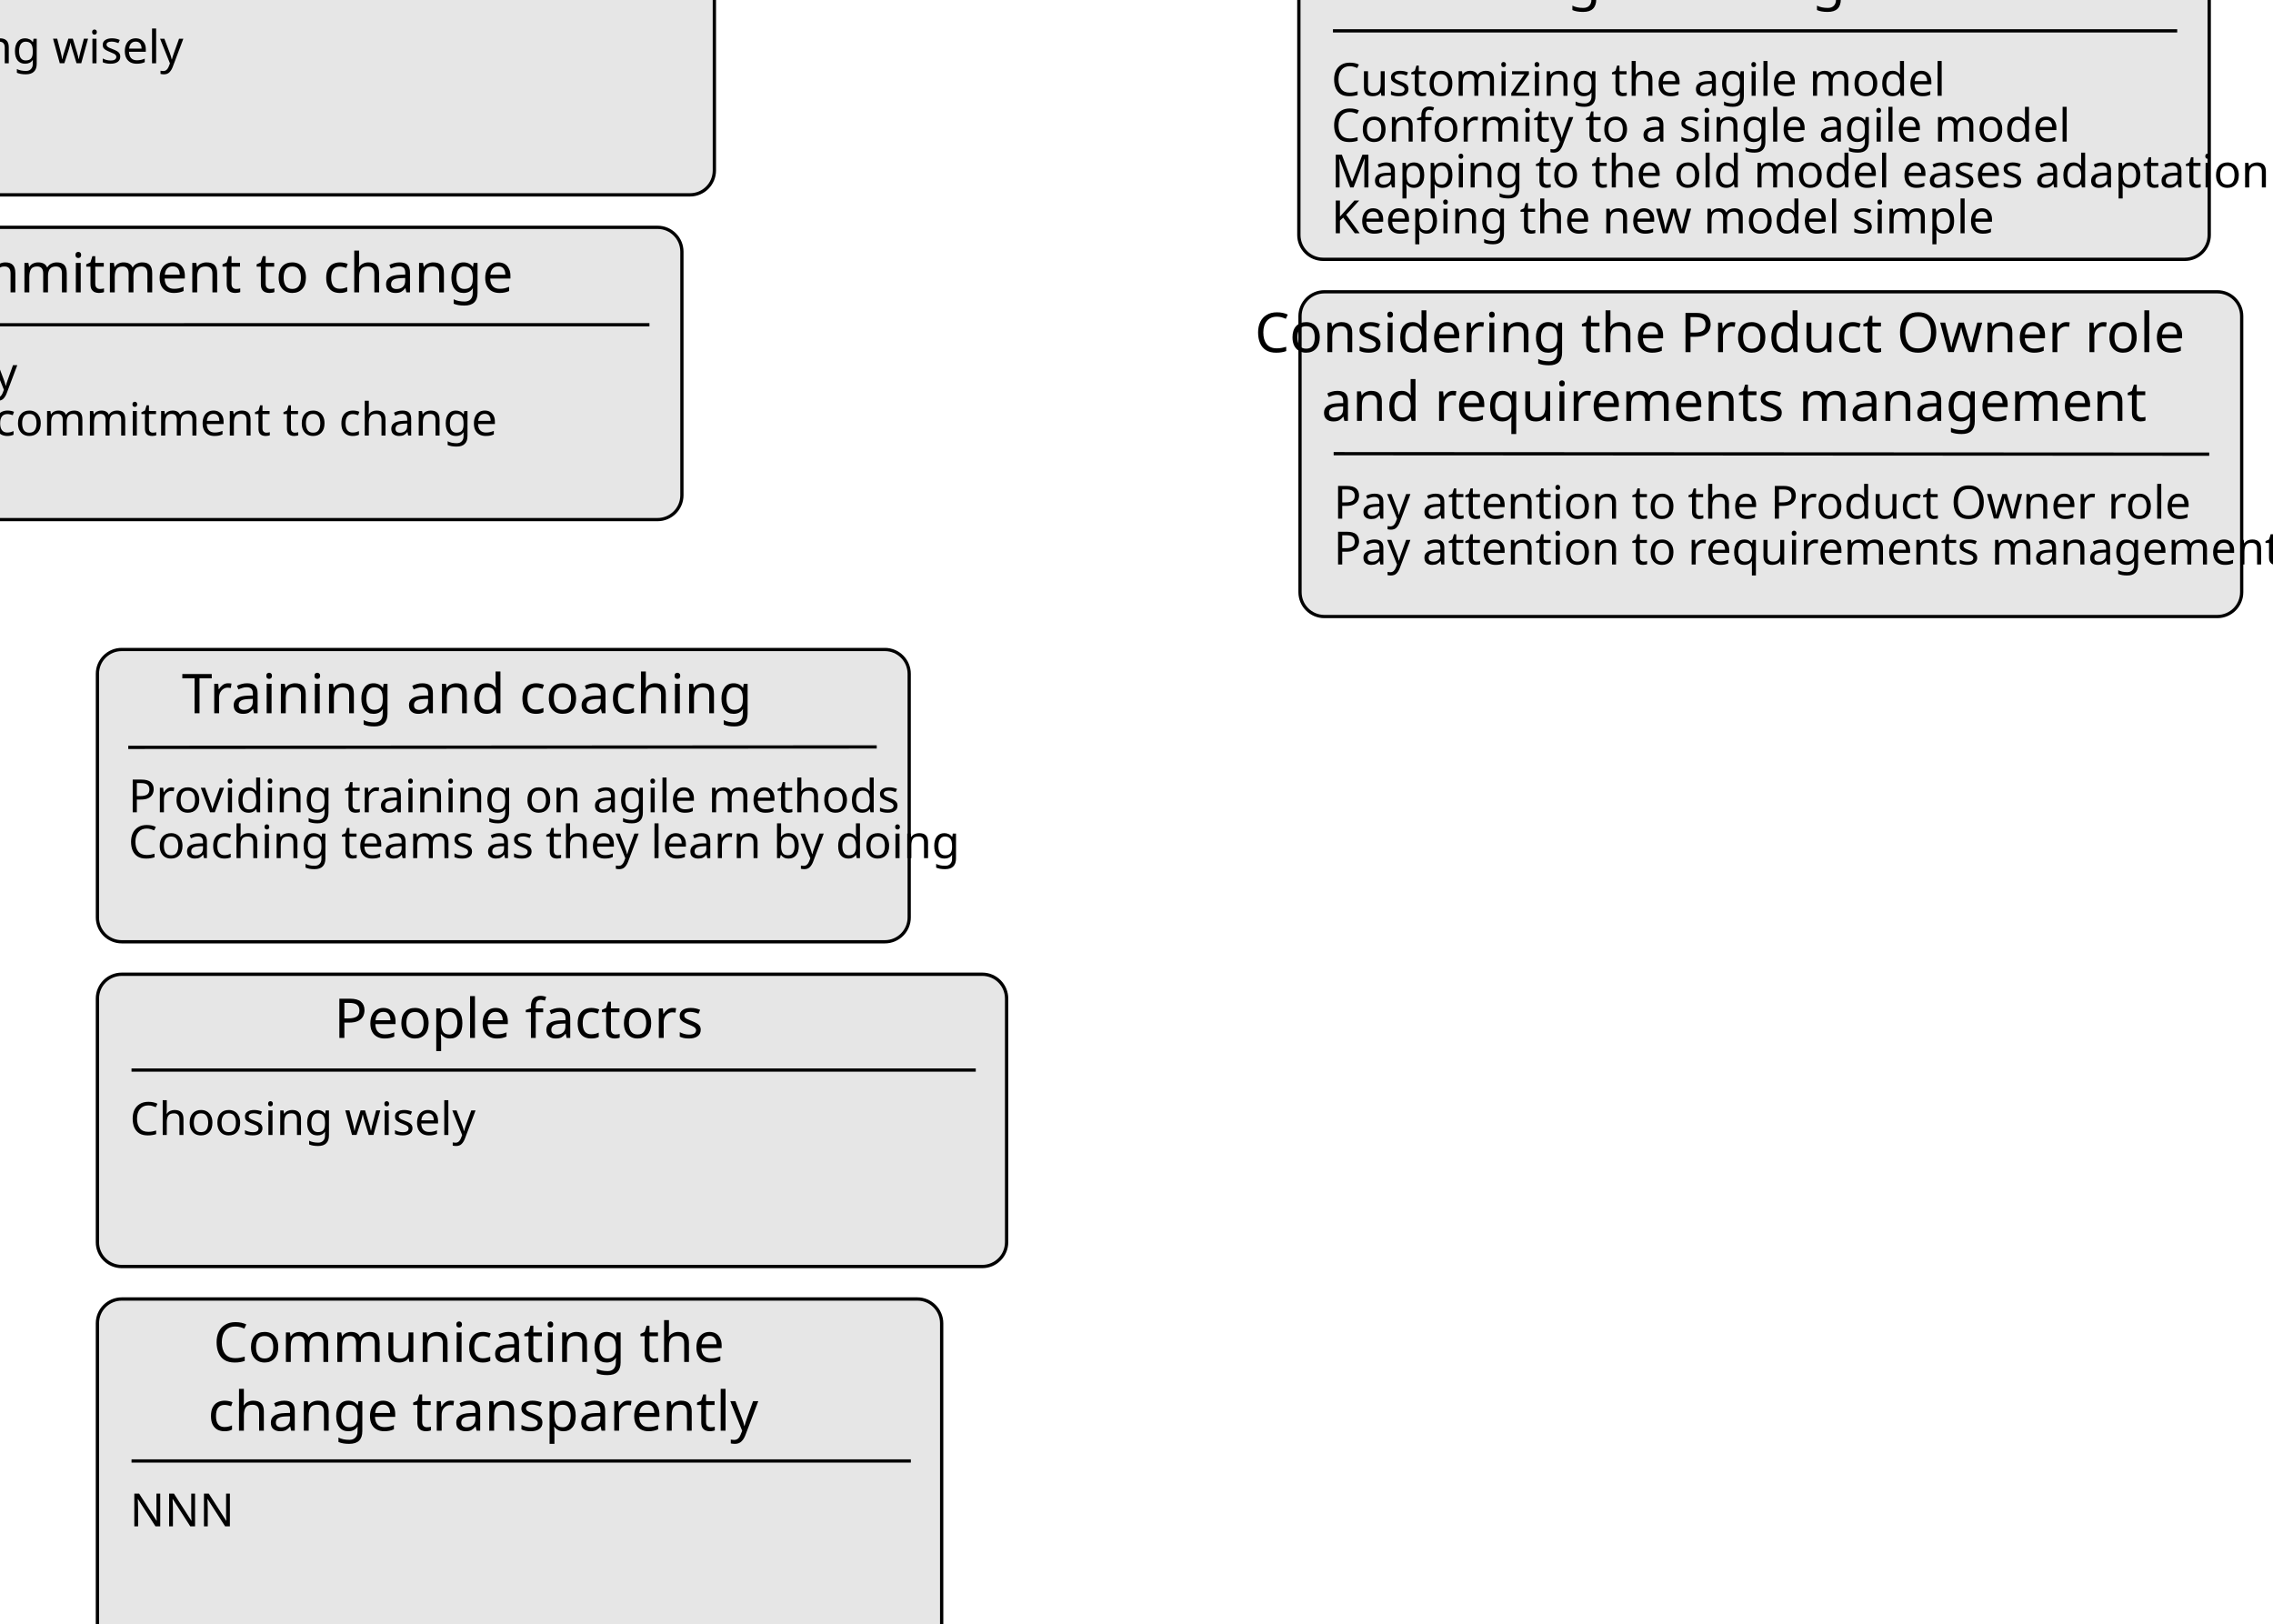
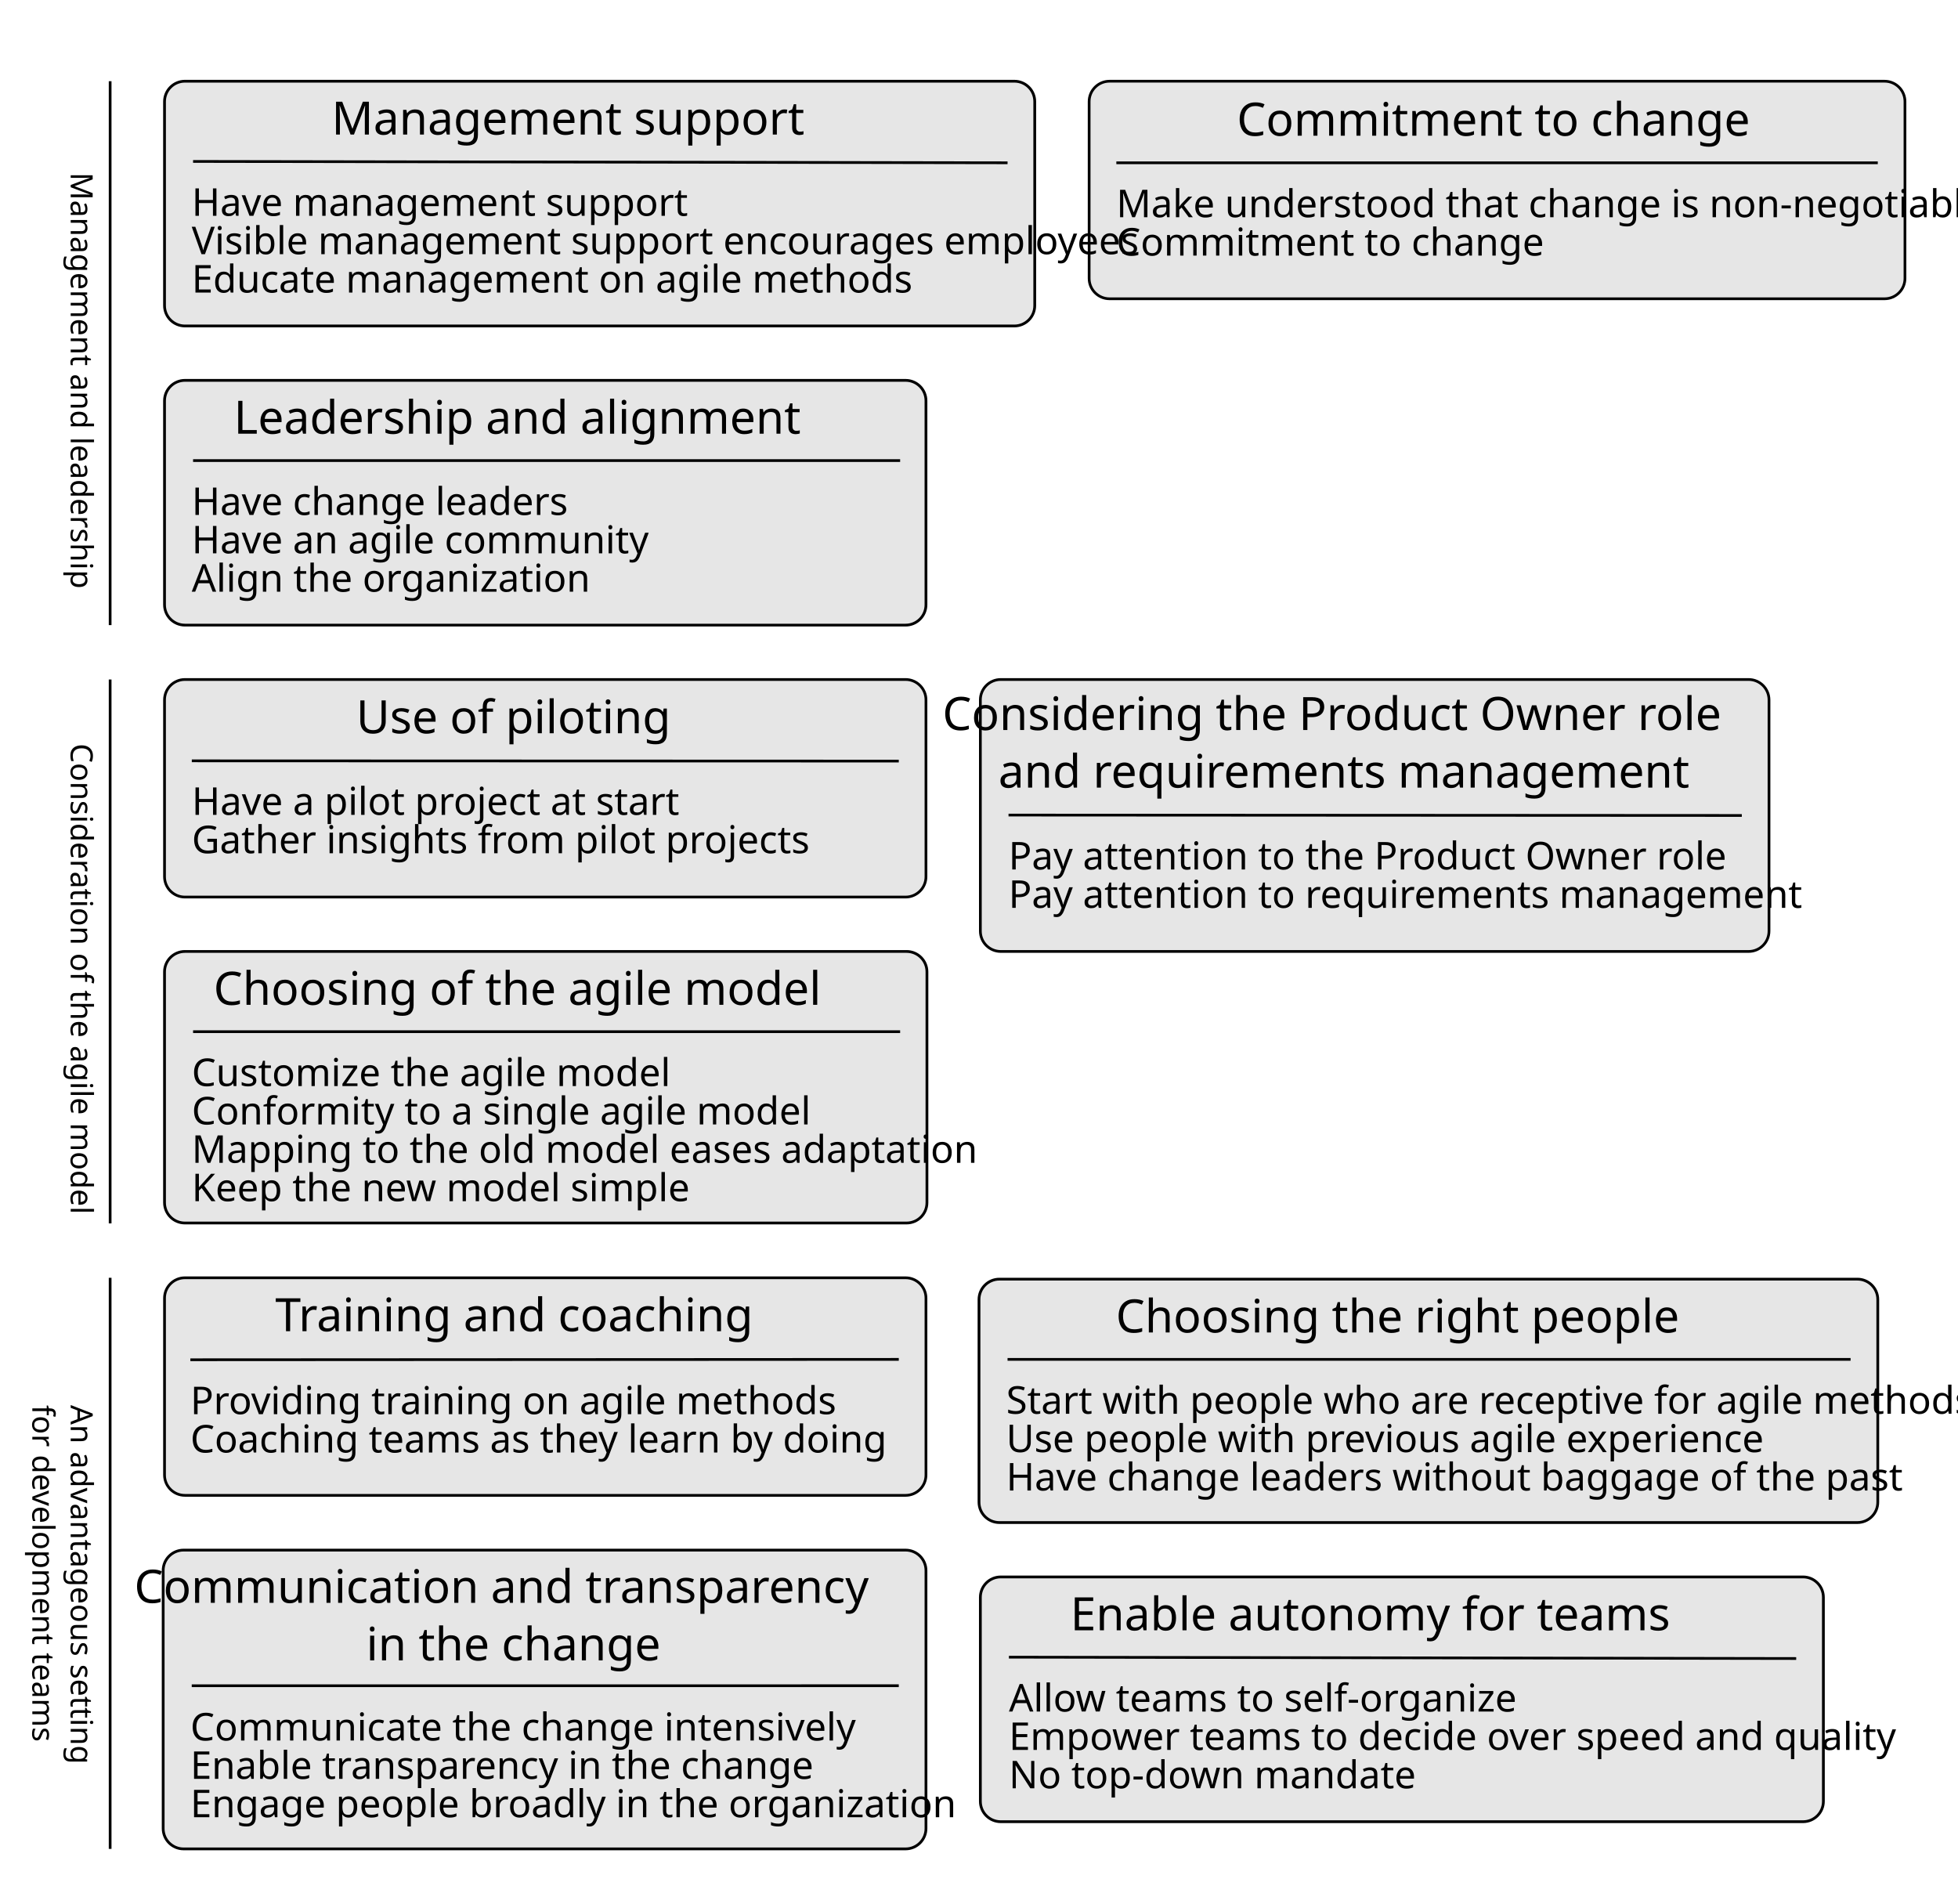
- <svg xmlns="http://www.w3.org/2000/svg" width="496.063" height="354.331" id="svg2" version="1.1">
+ <svg xmlns="http://www.w3.org/2000/svg" width="510.236" height="496.063" id="svg2" version="1.1">
  <defs id="defs4" />
-   <g id="layer1" transform="translate(23.57553,116.9304)">
-     <rect style="fill:#e6e6e6;fill-opacity:1;stroke:#000000;stroke-width:0.709;stroke-miterlimit:4;stroke-opacity:1;stroke-dasharray:none" id="rect3015" width="177.165" height="63.78" x="-2.316" y="24.802" ry="5.309" />
-     <text xml:space="preserve" style="font-size:12px;font-style:normal;font-variant:normal;font-weight:500;font-stretch:normal;text-align:center;line-height:125%;letter-spacing:0px;word-spacing:0px;writing-mode:lr-tb;text-anchor:middle;fill:#000000;fill-opacity:1;stroke:none;font-family:CMU Sans Serif;-inkscape-font-specification:CMU Sans Serif" x="86.147" y="38.719" id="text2985">
-       <tspan id="tspan2987" x="86.147" y="38.719">Training and coaching</tspan>
+   <g id="layer1" transform="translate(23.57553,258.6627)">
+     <rect style="fill:#e6e6e6;fill-opacity:1;stroke:#000000;stroke-width:0.709;stroke-miterlimit:4;stroke-opacity:1;stroke-dasharray:none" id="rect3015" width="198.425" height="56.693" x="19.298" y="74.31" ry="5.309" />
+     <text xml:space="preserve" style="font-size:12px;font-style:normal;font-variant:normal;font-weight:500;font-stretch:normal;text-align:center;line-height:125%;letter-spacing:0px;word-spacing:0px;writing-mode:lr-tb;text-anchor:middle;fill:#000000;fill-opacity:1;stroke:none;font-family:CMU Sans Serif;-inkscape-font-specification:CMU Sans Serif" x="118.214" y="88.227" id="text2985">
+       <tspan id="tspan2987" x="118.214" y="88.227">Training and coaching</tspan>
    </text>
-     <rect style="fill:#e6e6e6;fill-opacity:1;stroke:#000000;stroke-width:0.721;stroke-miterlimit:4;stroke-opacity:1;stroke-dasharray:none" id="rect3015-7" width="198.679" height="70.762" x="259.889" y="-131.104" ry="5.312" />
-     <text xml:space="preserve" style="font-size:12px;font-style:normal;font-variant:normal;font-weight:normal;font-stretch:normal;text-align:center;line-height:125%;letter-spacing:0px;word-spacing:0px;writing-mode:lr-tb;text-anchor:middle;fill:#000000;fill-opacity:1;stroke:none;font-family:CMU Sans Serif;-inkscape-font-specification:CMU Sans Serif" x="359.621" y="-117.204" id="text2993">
-       <tspan id="tspan2995" x="359.621" y="-117.204">Choosing of the agile model</tspan>
+     <rect style="fill:#e6e6e6;fill-opacity:1;stroke:#000000;stroke-width:0.721;stroke-miterlimit:4;stroke-opacity:1;stroke-dasharray:none" id="rect3015-7" width="198.679" height="70.762" x="19.298" y="-10.729" ry="5.312" />
+     <text xml:space="preserve" style="font-size:12px;font-style:normal;font-variant:normal;font-weight:normal;font-stretch:normal;text-align:center;line-height:125%;letter-spacing:0px;word-spacing:0px;writing-mode:lr-tb;text-anchor:middle;fill:#000000;fill-opacity:1;stroke:none;font-family:CMU Sans Serif;-inkscape-font-specification:CMU Sans Serif" x="119.031" y="3.171" id="text2993">
+       <tspan id="tspan2995" x="119.031" y="3.171">Choosing of the agile model</tspan>
    </text>
-     <rect style="fill:#e6e6e6;fill-opacity:1;stroke:#000000;stroke-width:0.709;stroke-miterlimit:4;stroke-opacity:1;stroke-dasharray:none" id="rect3015-4" width="177.165" height="56.693" x="259.889" y="-194.883" ry="5.315" />
-     <text xml:space="preserve" style="font-size:12px;font-style:normal;font-variant:normal;font-weight:500;font-stretch:normal;text-align:center;line-height:125%;letter-spacing:0px;word-spacing:0px;writing-mode:lr-tb;text-anchor:middle;fill:#000000;fill-opacity:1;stroke:none;font-family:CMU Sans Serif;-inkscape-font-specification:CMU Sans Serif" x="348.286" y="-180.875" id="text2997">
-       <tspan id="tspan2999" x="348.286" y="-180.875">Use of piloting</tspan>
+     <rect style="fill:#e6e6e6;fill-opacity:1;stroke:#000000;stroke-width:0.709;stroke-miterlimit:4;stroke-opacity:1;stroke-dasharray:none" id="rect3015-4" width="198.425" height="56.693" x="19.298" y="-81.595" ry="5.315" />
+     <text xml:space="preserve" style="font-size:12px;font-style:normal;font-variant:normal;font-weight:500;font-stretch:normal;text-align:center;line-height:125%;letter-spacing:0px;word-spacing:0px;writing-mode:lr-tb;text-anchor:middle;fill:#000000;fill-opacity:1;stroke:none;font-family:CMU Sans Serif;-inkscape-font-specification:CMU Sans Serif" x="118.037" y="-67.587" id="text2997">
+       <tspan id="tspan2999" x="118.037" y="-67.587">Use of piloting</tspan>
    </text>
-     <rect style="fill:#e6e6e6;fill-opacity:1;stroke:#000000;stroke-width:0.708;stroke-miterlimit:4;stroke-opacity:1;stroke-dasharray:none" id="rect3015-0" width="191.339" height="63.78" x="-66.095" y="-67.324" ry="5.315" />
-     <text xml:space="preserve" style="font-size:12px;font-style:normal;font-variant:normal;font-weight:500;font-stretch:normal;text-align:center;line-height:125%;letter-spacing:0px;word-spacing:0px;writing-mode:lr-tb;text-anchor:middle;fill:#000000;fill-opacity:1;stroke:none;font-family:CMU Sans Serif;-inkscape-font-specification:CMU Sans Serif" x="29.356" y="-53.125" id="text3001">
-       <tspan id="tspan3003" x="29.356" y="-53.125">Commitment to change</tspan>
+     <rect style="fill:#e6e6e6;fill-opacity:1;stroke:#000000;stroke-width:0.708;stroke-miterlimit:4;stroke-opacity:1;stroke-dasharray:none" id="rect3015-0" width="212.598" height="56.693" x="260.243" y="-237.501" ry="5.315" />
+     <text xml:space="preserve" style="font-size:12px;font-style:normal;font-variant:normal;font-weight:500;font-stretch:normal;text-align:center;line-height:125%;letter-spacing:0px;word-spacing:0px;writing-mode:lr-tb;text-anchor:middle;fill:#000000;fill-opacity:1;stroke:none;font-family:CMU Sans Serif;-inkscape-font-specification:CMU Sans Serif" x="373.409" y="-223.302" id="text3001">
+       <tspan id="tspan3003" x="373.409" y="-223.302">Commitment to change</tspan>
    </text>
-     <rect style="fill:#e6e6e6;fill-opacity:1;stroke:#000000;stroke-width:0.719;stroke-miterlimit:4;stroke-opacity:1;stroke-dasharray:none" id="rect3015-9" width="184.252" height="77.953" x="-2.316" y="166.534" ry="5.313" />
-     <text xml:space="preserve" style="font-size:12px;font-style:normal;font-variant:normal;font-weight:500;font-stretch:normal;text-align:center;line-height:125%;letter-spacing:0px;word-spacing:0px;writing-mode:lr-tb;text-anchor:middle;fill:#000000;fill-opacity:1;stroke:none;font-family:CMU Sans Serif;-inkscape-font-specification:CMU Sans Serif" x="89.661" y="180.268" id="text3005">
-       <tspan x="89.661" y="180.268" id="tspan3840">Communicating the</tspan>
-       <tspan x="89.661" y="195.268" id="tspan3137">change transparently</tspan>
+     <rect style="fill:#e6e6e6;fill-opacity:1;stroke:#000000;stroke-width:0.719;stroke-miterlimit:4;stroke-opacity:1;stroke-dasharray:none" id="rect3015-9" width="198.78" height="77.855" x="18.944" y="145.274" ry="5.313" />
+     <text xml:space="preserve" style="font-size:12px;font-style:normal;font-variant:normal;font-weight:500;font-stretch:normal;text-align:center;line-height:125%;letter-spacing:0px;word-spacing:0px;writing-mode:lr-tb;text-anchor:middle;fill:#000000;fill-opacity:1;stroke:none;font-family:CMU Sans Serif;-inkscape-font-specification:CMU Sans Serif" x="118.028" y="159.008" id="text3005">
+       <tspan x="118.028" y="159.008" id="tspan3267">Communication and transparency</tspan>
+       <tspan x="118.028" y="174.008" id="tspan3275">in the change</tspan>
    </text>
-     <rect style="fill:#e6e6e6;fill-opacity:1;stroke:#000000;stroke-width:0.709;stroke-miterlimit:4;stroke-opacity:1;stroke-dasharray:none" id="rect3015-48" width="205.512" height="70.866" x="260.142" y="-53.256" ry="5.315" />
-     <text xml:space="preserve" style="font-size:12px;font-style:normal;font-variant:normal;font-weight:500;font-stretch:normal;text-align:center;line-height:125%;letter-spacing:0px;word-spacing:0px;writing-mode:lr-tb;text-anchor:middle;fill:#000000;fill-opacity:1;stroke:none;font-family:CMU Sans Serif;-inkscape-font-specification:CMU Sans Serif" x="362.678" y="-40.089" id="text3009">
-       <tspan x="362.678" y="-40.089" id="tspan3114">Considering the Product Owner role</tspan>
-       <tspan x="362.678" y="-25.089" id="tspan3247">and requirements management</tspan>
+     <rect style="fill:#e6e6e6;fill-opacity:1;stroke:#000000;stroke-width:0.709;stroke-miterlimit:4;stroke-opacity:1;stroke-dasharray:none" id="rect3015-48" width="205.512" height="70.866" x="231.897" y="-81.595" ry="5.315" />
+     <text xml:space="preserve" style="font-size:12px;font-style:normal;font-variant:normal;font-weight:500;font-stretch:normal;text-align:center;line-height:125%;letter-spacing:0px;word-spacing:0px;writing-mode:lr-tb;text-anchor:middle;fill:#000000;fill-opacity:1;stroke:none;font-family:CMU Sans Serif;-inkscape-font-specification:CMU Sans Serif" x="334.433" y="-68.429" id="text3009">
+       <tspan x="334.433" y="-68.429" id="tspan3114">Considering the Product Owner role</tspan>
+       <tspan x="334.433" y="-53.429" id="tspan3247">and requirements management</tspan>
    </text>
-     <path style="fill:none;stroke:#000000;stroke-width:0.709;stroke-linecap:butt;stroke-linejoin:miter;stroke-miterlimit:4;stroke-opacity:1;stroke-dasharray:none" d="m 266.998,-173.688 162.992,0" id="path3924" />
-     <text xml:space="preserve" style="font-size:10px;font-style:normal;font-variant:normal;font-weight:500;font-stretch:normal;text-align:start;line-height:100%;letter-spacing:0px;word-spacing:0px;writing-mode:lr-tb;text-anchor:start;fill:#000000;fill-opacity:1;stroke:none;font-family:CMU Sans Serif;-inkscape-font-specification:CMU Sans Serif" x="266.998" y="-159.615" id="text3926">
-       <tspan x="266.998" y="-159.615" id="tspan3946">Have a pilot project at start</tspan>
-       <tspan x="266.998" y="-149.615" id="tspan3133">Gather insights from pilot projects</tspan>
-       <tspan x="266.998" y="-139.615" id="tspan3944" />
+     <path style="fill:none;stroke:#000000;stroke-width:0.709;stroke-linecap:butt;stroke-linejoin:miter;stroke-miterlimit:4;stroke-opacity:1;stroke-dasharray:none" d="m 26.407,-60.4 184.23,0.064" id="path3924" />
+     <text xml:space="preserve" style="font-size:10px;font-style:normal;font-variant:normal;font-weight:500;font-stretch:normal;text-align:start;line-height:100%;letter-spacing:0px;word-spacing:0px;writing-mode:lr-tb;text-anchor:start;fill:#000000;fill-opacity:1;stroke:none;font-family:CMU Sans Serif;-inkscape-font-specification:CMU Sans Serif" x="26.407" y="-46.328" id="text3926">
+       <tspan x="26.407" y="-46.328" id="tspan3946">Have a pilot project at start</tspan>
+       <tspan x="26.407" y="-36.328" id="tspan3133">Gather insights from pilot projects</tspan>
+       <tspan x="26.407" y="-26.328" id="tspan3944" />
    </text>
-     <path style="fill:none;stroke:#000000;stroke-width:0.709;stroke-linecap:butt;stroke-linejoin:miter;stroke-miterlimit:4;stroke-opacity:1;stroke-dasharray:none" d="m 5.129,201.881 170.079,0" id="path3924-1" />
-     <text xml:space="preserve" style="font-size:10px;font-style:normal;font-variant:normal;font-weight:500;font-stretch:normal;text-align:start;line-height:100%;letter-spacing:0px;word-spacing:0px;writing-mode:lr-tb;text-anchor:start;fill:#000000;fill-opacity:1;stroke:none;font-family:CMU Sans Serif;-inkscape-font-specification:CMU Sans Serif" x="4.769" y="216.14" id="text3926-8">
-       <tspan x="4.769" y="216.14" id="tspan4796">NNN</tspan>
-       <tspan x="4.769" y="226.14" id="tspan4792" />
-       <tspan x="4.769" y="236.14" id="tspan3944-9" />
+     <path style="fill:none;stroke:#000000;stroke-width:0.709;stroke-linecap:butt;stroke-linejoin:miter;stroke-miterlimit:4;stroke-opacity:1;stroke-dasharray:none" d="M 26.389,180.621 210.637,180.609" id="path3924-1" />
+     <text xml:space="preserve" style="font-size:10px;font-style:normal;font-variant:normal;font-weight:500;font-stretch:normal;text-align:start;line-height:100%;letter-spacing:0px;word-spacing:0px;writing-mode:lr-tb;text-anchor:start;fill:#000000;fill-opacity:1;stroke:none;font-family:CMU Sans Serif;-inkscape-font-specification:CMU Sans Serif" x="26.029" y="194.881" id="text3926-8">
+       <tspan x="26.029" y="194.881" id="tspan4796">Communicate the change intensively</tspan>
+       <tspan x="26.029" y="204.881" id="tspan3269">Enable transparency in the change</tspan>
+       <tspan x="26.029" y="214.881" id="tspan3271">Engage people broadly in the organization</tspan>
+       <tspan x="26.029" y="224.881" id="tspan4792" />
+       <tspan x="26.029" y="234.881" id="tspan3944-9" />
    </text>
-     <path style="fill:none;stroke:#000000;stroke-width:0.709;stroke-linecap:butt;stroke-linejoin:miter;stroke-miterlimit:4;stroke-opacity:1;stroke-dasharray:none" d="M 4.417,46.16 167.763,46.062" id="path3924-5" />
-     <text xml:space="preserve" style="font-size:10px;font-style:normal;font-variant:normal;font-weight:500;font-stretch:normal;text-align:start;line-height:100%;letter-spacing:0px;word-spacing:0px;writing-mode:lr-tb;text-anchor:start;fill:#000000;fill-opacity:1;stroke:none;font-family:CMU Sans Serif;-inkscape-font-specification:CMU Sans Serif" x="4.417" y="60.333" id="text3926-4">
-       <tspan x="4.417" y="60.333" id="tspan4851">Providing training on agile methods</tspan>
-       <tspan x="4.417" y="70.333" id="tspan3105">Coaching teams as they learn by doing</tspan>
-       <tspan x="4.417" y="80.333" id="tspan3944-3" />
+     <path style="fill:none;stroke:#000000;stroke-width:0.709;stroke-linecap:butt;stroke-linejoin:miter;stroke-miterlimit:4;stroke-opacity:1;stroke-dasharray:none" d="m 26.031,95.668 184.606,-0.098" id="path3924-5" />
+     <text xml:space="preserve" style="font-size:10px;font-style:normal;font-variant:normal;font-weight:500;font-stretch:normal;text-align:start;line-height:100%;letter-spacing:0px;word-spacing:0px;writing-mode:lr-tb;text-anchor:start;fill:#000000;fill-opacity:1;stroke:none;font-family:CMU Sans Serif;-inkscape-font-specification:CMU Sans Serif" x="26.031" y="109.841" id="text3926-4">
+       <tspan x="26.031" y="109.841" id="tspan4851">Providing training on agile methods</tspan>
+       <tspan x="26.031" y="119.841" id="tspan3105">Coaching teams as they learn by doing</tspan>
+       <tspan x="26.031" y="129.841" id="tspan3944-3" />
    </text>
-     <flowRoot xml:space="preserve" id="flowRoot4903" style="font-size:10px;font-style:normal;font-weight:normal;line-height:125%;letter-spacing:0px;word-spacing:0px;fill:#000000;fill-opacity:1;stroke:none;font-family:CMU Sans Serif;-inkscape-font-specification:CMU Sans Serif" transform="translate(11.50322,-110.2034)">
+     <flowRoot xml:space="preserve" id="flowRoot4903" style="font-size:10px;font-style:normal;font-weight:normal;line-height:125%;letter-spacing:0px;word-spacing:0px;fill:#000000;fill-opacity:1;stroke:none;font-family:CMU Sans Serif;-inkscape-font-specification:CMU Sans Serif" transform="translate(18.94414,-237.8605)">
      <flowRegion id="flowRegion4905">
        <rect id="rect4907" width="522.249" height="218.193" x="-39.901" y="124.56" style="font-family:CMU Sans Serif;-inkscape-font-specification:CMU Sans Serif" />
      </flowRegion>
      <flowPara id="flowPara4909" />
    </flowRoot>
-     <path style="fill:none;stroke:#000000;stroke-width:0.709;stroke-linecap:butt;stroke-linejoin:miter;stroke-miterlimit:4;stroke-opacity:1;stroke-dasharray:none" d="m -59.005,-46.061 177.162,-0.004" id="path3924-1-7" />
-     <path style="fill:none;stroke:#000000;stroke-width:0.709;stroke-linecap:butt;stroke-linejoin:miter;stroke-miterlimit:4;stroke-opacity:1;stroke-dasharray:none" d="m 267.33,-110.198 184.252,0" id="path3924-1-4" />
-     <path style="fill:none;stroke:#000000;stroke-width:0.709;stroke-linecap:butt;stroke-linejoin:miter;stroke-miterlimit:4;stroke-opacity:1;stroke-dasharray:none" d="m 267.482,-17.927 191.085,0.105" id="path3924-1-2" />
-     <text xml:space="preserve" style="font-size:10px;font-style:normal;font-variant:normal;font-weight:500;font-stretch:normal;text-align:start;line-height:100%;letter-spacing:0px;word-spacing:0px;writing-mode:lr-tb;text-anchor:start;fill:#000000;fill-opacity:1;stroke:none;font-family:CMU Sans Serif;-inkscape-font-specification:CMU Sans Serif" x="266.976" y="-96.03" id="text3926-4-4-7">
-       <tspan x="266.976" y="-96.03" id="tspan3841">Customizing the agile model</tspan>
-       <tspan x="266.976" y="-86.03" id="tspan3238">Conformity to a single agile model</tspan>
-       <tspan x="266.976" y="-76.03" id="tspan3234">Mapping to the old model eases adaptation</tspan>
-       <tspan x="266.976" y="-66.03" id="tspan3236">Keeping the new model simple</tspan>
-       <tspan x="266.976" y="-56.03" id="tspan3232" />
-       <tspan x="266.976" y="-46.03" id="tspan3944-3-8-1" />
+     <path style="fill:none;stroke:#000000;stroke-width:0.709;stroke-linecap:butt;stroke-linejoin:miter;stroke-miterlimit:4;stroke-opacity:1;stroke-dasharray:none" d="m 267.334,-216.238 198.422,-0.004" id="path3924-1-7" />
+     <path style="fill:none;stroke:#000000;stroke-width:0.709;stroke-linecap:butt;stroke-linejoin:miter;stroke-miterlimit:4;stroke-opacity:1;stroke-dasharray:none" d="m 26.739,10.176 184.252,0" id="path3924-1-4" />
+     <path style="fill:none;stroke:#000000;stroke-width:0.709;stroke-linecap:butt;stroke-linejoin:miter;stroke-miterlimit:4;stroke-opacity:1;stroke-dasharray:none" d="m 239.237,-46.267 191.085,0.105" id="path3924-1-2" />
+     <text xml:space="preserve" style="font-size:10px;font-style:normal;font-variant:normal;font-weight:500;font-stretch:normal;text-align:start;line-height:100%;letter-spacing:0px;word-spacing:0px;writing-mode:lr-tb;text-anchor:start;fill:#000000;fill-opacity:1;stroke:none;font-family:CMU Sans Serif;-inkscape-font-specification:CMU Sans Serif" x="26.385" y="24.344" id="text3926-4-4-7">
+       <tspan x="26.385" y="24.344" id="tspan3841">Customize the agile model</tspan>
+       <tspan x="26.385" y="34.344" id="tspan3238">Conformity to a single agile model</tspan>
+       <tspan x="26.385" y="44.344" id="tspan3234">Mapping to the old model eases adaptation</tspan>
+       <tspan x="26.385" y="54.344" id="tspan3236">Keep the new model simple</tspan>
+       <tspan x="26.385" y="64.344" id="tspan3232" />
+       <tspan x="26.385" y="74.344" id="tspan3944-3-8-1" />
    </text>
-     <text xml:space="preserve" style="font-size:10px;font-style:normal;font-variant:normal;font-weight:500;font-stretch:normal;text-align:start;line-height:100%;letter-spacing:0px;word-spacing:0px;writing-mode:lr-tb;text-anchor:start;fill:#000000;fill-opacity:1;stroke:none;font-family:CMU Sans Serif;-inkscape-font-specification:CMU Sans Serif" x="-59.005" y="-31.887" id="text3926-4-4-9">
-       <tspan x="-59.005" y="-31.887" id="tspan6125">Urgency</tspan>
-       <tspan x="-59.005" y="-21.887" id="tspan3126">Strong commitment to change</tspan>
-       <tspan x="-59.005" y="-11.887" id="tspan3944-3-8-0" />
+     <text xml:space="preserve" style="font-size:10px;font-style:normal;font-variant:normal;font-weight:500;font-stretch:normal;text-align:start;line-height:100%;letter-spacing:0px;word-spacing:0px;writing-mode:lr-tb;text-anchor:start;fill:#000000;fill-opacity:1;stroke:none;font-family:CMU Sans Serif;-inkscape-font-specification:CMU Sans Serif" x="267.334" y="-202.064" id="text3926-4-4-9">
+       <tspan x="267.334" y="-202.064" id="tspan3255">Make understood that change is non-negotiable</tspan>
+       <tspan x="267.334" y="-192.064" id="tspan3126">Commitment to change</tspan>
+       <tspan x="267.334" y="-182.064" id="tspan3944-3-8-0" />
    </text>
-     <text xml:space="preserve" style="font-size:10px;font-style:normal;font-variant:normal;font-weight:500;font-stretch:normal;text-align:start;line-height:100%;letter-spacing:0px;word-spacing:0px;writing-mode:lr-tb;text-anchor:start;fill:#000000;fill-opacity:1;stroke:none;font-family:CMU Sans Serif;-inkscape-font-specification:CMU Sans Serif" x="267.482" y="-3.754" id="text3926-4-4-2">
-       <tspan x="267.482" y="-3.754" id="tspan5015">Pay attention to the Product Owner role</tspan>
-       <tspan x="267.482" y="6.246" id="tspan3249">Pay attention to requirements management</tspan>
-       <tspan x="267.482" y="16.246" id="tspan3944-3-8-4" />
+     <text xml:space="preserve" style="font-size:10px;font-style:normal;font-variant:normal;font-weight:500;font-stretch:normal;text-align:start;line-height:100%;letter-spacing:0px;word-spacing:0px;writing-mode:lr-tb;text-anchor:start;fill:#000000;fill-opacity:1;stroke:none;font-family:CMU Sans Serif;-inkscape-font-specification:CMU Sans Serif" x="239.237" y="-32.094" id="text3926-4-4-2">
+       <tspan x="239.237" y="-32.094" id="tspan5015">Pay attention to the Product Owner role</tspan>
+       <tspan x="239.237" y="-22.094" id="tspan3249">Pay attention to requirements management</tspan>
+       <tspan x="239.237" y="-12.094" id="tspan3944-3-8-4" />
    </text>
-     <text xml:space="preserve" style="font-size:10px;font-style:normal;font-weight:normal;line-height:125%;letter-spacing:0px;word-spacing:0px;fill:#000000;fill-opacity:1;stroke:none;font-family:CMU Sans Serif;-inkscape-font-specification:CMU Sans Serif" x="452.435" y="200.225" id="text5024">
-       <tspan id="tspan5026" x="452.435" y="200.225" />
+     <text xml:space="preserve" style="font-size:10px;font-style:normal;font-weight:normal;line-height:125%;letter-spacing:0px;word-spacing:0px;fill:#000000;fill-opacity:1;stroke:none;font-family:CMU Sans Serif;-inkscape-font-specification:CMU Sans Serif" x="459.876" y="72.568" id="text5024">
+       <tspan id="tspan5026" x="459.876" y="72.568" />
    </text>
-     <text xml:space="preserve" style="font-size:8px;font-style:normal;font-variant:normal;font-weight:normal;font-stretch:normal;line-height:125%;letter-spacing:0px;word-spacing:0px;writing-mode:lr-tb;fill:#000000;fill-opacity:1;stroke:none;font-family:CMU Sans Serif;-inkscape-font-specification:CMU Sans Serif" x="-74.251" y="203.93" id="text3054" transform="matrix(0,1,-1,0,0,0)">
-       <tspan x="-74.251" y="203.93" id="tspan3058">Generic transformation challenges</tspan>
+     <text xml:space="preserve" style="font-size:8px;font-style:normal;font-variant:normal;font-weight:normal;font-stretch:normal;line-height:125%;letter-spacing:0px;word-spacing:0px;writing-mode:lr-tb;fill:#000000;fill-opacity:1;stroke:none;font-family:CMU Sans Serif;-inkscape-font-specification:CMU Sans Serif" x="-213.76" y="5.15" id="text3054" transform="matrix(0,1,-1,0,0,0)">
+       <tspan x="-213.76" y="5.15" id="tspan3058">Management and leadership</tspan>
    </text>
-     <path style="fill:none;stroke:#000000;stroke-width:0.709;stroke-linecap:butt;stroke-linejoin:miter;stroke-miterlimit:4;stroke-opacity:1;stroke-dasharray:none" d="m -193.654,-88.584 0,141.732" id="path3924-5-1" />
-     <path style="fill:none;stroke:#000000;stroke-width:0.709;stroke-linecap:butt;stroke-linejoin:miter;stroke-miterlimit:4;stroke-opacity:1;stroke-dasharray:none" d="m -193.654,67.322 0,63.78" id="path3924-5-1-7" />
-     <path style="fill:none;stroke:#000000;stroke-width:0.709;stroke-linecap:butt;stroke-linejoin:miter;stroke-miterlimit:4;stroke-opacity:1;stroke-dasharray:none" d="m -193.654,145.274 0,77.953" id="path3924-5-1-4" />
-     <text xml:space="preserve" style="font-size:8px;font-style:normal;font-variant:normal;font-weight:normal;font-stretch:normal;line-height:125%;letter-spacing:0px;word-spacing:0px;writing-mode:lr-tb;fill:#000000;fill-opacity:1;stroke:none;font-family:CMU Sans Serif;-inkscape-font-specification:CMU Sans Serif" x="67.785" y="203.93" id="text3054-0" transform="matrix(0,1,-1,0,0,0)">
-       <tspan x="67.785" y="203.93" id="tspan3058-4">Challenges relating</tspan>
-       <tspan x="67.785" y="213.93" id="tspan3129">to large scale</tspan>
+     <path style="fill:none;stroke:#000000;stroke-width:0.709;stroke-linecap:butt;stroke-linejoin:miter;stroke-miterlimit:4;stroke-opacity:1;stroke-dasharray:none" d="m 5.125,-237.501 0,141.732" id="path3924-5-1" />
+     <path style="fill:none;stroke:#000000;stroke-width:0.709;stroke-linecap:butt;stroke-linejoin:miter;stroke-miterlimit:4;stroke-opacity:1;stroke-dasharray:none" d="m 5.125,-81.595 0,141.732" id="path3924-5-1-7" />
+     <path style="fill:none;stroke:#000000;stroke-width:0.709;stroke-linecap:butt;stroke-linejoin:miter;stroke-miterlimit:4;stroke-opacity:1;stroke-dasharray:none" d="m 5.125,74.31 0,148.819" id="path3924-5-1-4" />
+     <text xml:space="preserve" style="font-size:8px;font-style:normal;font-variant:normal;font-weight:normal;font-stretch:normal;line-height:125%;letter-spacing:0px;word-spacing:0px;writing-mode:lr-tb;fill:#000000;fill-opacity:1;stroke:none;font-family:CMU Sans Serif;-inkscape-font-specification:CMU Sans Serif" x="-64.917" y="5.15" id="text3054-0" transform="matrix(0,1,-1,0,0,0)">
+       <tspan x="-64.917" y="5.15" id="tspan3377">Consideration of the agile model</tspan>
    </text>
-     <text xml:space="preserve" style="font-size:8px;font-style:normal;font-variant:normal;font-weight:normal;font-stretch:normal;line-height:125%;letter-spacing:0px;word-spacing:0px;writing-mode:lr-tb;fill:#000000;fill-opacity:1;stroke:none;font-family:CMU Sans Serif;-inkscape-font-specification:CMU Sans Serif" x="151.751" y="203.93" id="text3054-8" transform="matrix(0,1,-1,0,0,0)">
-       <tspan x="151.751" y="203.93" id="tspan3058-2">Interfacing between</tspan>
-       <tspan x="151.751" y="213.93" id="tspan3146">different functions</tspan>
+     <text xml:space="preserve" style="font-size:8px;font-style:normal;font-variant:normal;font-weight:normal;font-stretch:normal;line-height:125%;letter-spacing:0px;word-spacing:0px;writing-mode:lr-tb;fill:#000000;fill-opacity:1;stroke:none;font-family:CMU Sans Serif;-inkscape-font-specification:CMU Sans Serif" x="107.468" y="5.15" id="text3054-8" transform="matrix(0,1,-1,0,0,0)">
+       <tspan x="107.468" y="5.15" id="tspan3146">An advantageous setting</tspan>
+       <tspan x="107.468" y="15.15" id="tspan3381">for development teams</tspan>
    </text>
-     <flowRoot xml:space="preserve" id="flowRoot3092" style="fill:black;stroke:none;stroke-opacity:1;stroke-width:1px;stroke-linejoin:miter;stroke-linecap:butt;fill-opacity:1;font-family:CMU Sans Serif;font-style:normal;font-weight:500;font-size:12px;line-height:125%;letter-spacing:0px;word-spacing:0px;-inkscape-font-specification:CMU Sans Serif Medium;font-stretch:normal;font-variant:normal">
+     <flowRoot xml:space="preserve" id="flowRoot3092" style="font-size:12px;font-style:normal;font-variant:normal;font-weight:500;font-stretch:normal;line-height:125%;letter-spacing:0px;word-spacing:0px;fill:#000000;fill-opacity:1;stroke:none;font-family:CMU Sans Serif;-inkscape-font-specification:CMU Sans Serif Medium" transform="translate(-16.13461,-244.5876)">
      <flowRegion id="flowRegion3094">
        <rect id="rect3096" width="83.296" height="390.449" x="-31.236" y="0.324" />
      </flowRegion>
      <flowPara id="flowPara3098" />
    </flowRoot>
-     <rect style="fill:#e6e6e6;fill-opacity:1;stroke:#000000;stroke-width:0.721;stroke-miterlimit:4;stroke-opacity:1;stroke-dasharray:none" id="rect3015-7-7" width="198.425" height="63.78" x="-66.095" y="-138.19" ry="5.312" />
-     <text xml:space="preserve" style="font-size:12px;font-style:normal;font-variant:normal;font-weight:normal;font-stretch:normal;text-align:center;line-height:125%;letter-spacing:0px;word-spacing:0px;writing-mode:lr-tb;text-anchor:middle;fill:#000000;fill-opacity:1;stroke:none;font-family:CMU Sans Serif;-inkscape-font-specification:CMU Sans Serif" x="33.637" y="-124.29" id="text2993-9">
-       <tspan id="tspan2995-1" x="33.637" y="-124.29">A change leading coalition</tspan>
+     <rect style="fill:#e6e6e6;fill-opacity:1;stroke:#000000;stroke-width:0.721;stroke-miterlimit:4;stroke-opacity:1;stroke-dasharray:none" id="rect3015-7-7" width="198.425" height="63.78" x="19.298" y="-159.548" ry="5.312" />
+     <text xml:space="preserve" style="font-size:12px;font-style:normal;font-variant:normal;font-weight:normal;font-stretch:normal;text-align:center;line-height:125%;letter-spacing:0px;word-spacing:0px;writing-mode:lr-tb;text-anchor:middle;fill:#000000;fill-opacity:1;stroke:none;font-family:CMU Sans Serif;-inkscape-font-specification:CMU Sans Serif" x="119.031" y="-145.648" id="text2993-9">
+       <tspan id="tspan2995-1" x="119.031" y="-145.648">Leadership and alignment</tspan>
    </text>
-     <path style="fill:none;stroke:#000000;stroke-width:0.709;stroke-linecap:butt;stroke-linejoin:miter;stroke-miterlimit:4;stroke-opacity:1;stroke-dasharray:none" d="m -58.654,-117.285 184.252,0" id="path3924-1-4-9" />
-     <text xml:space="preserve" style="font-size:10px;font-style:normal;font-variant:normal;font-weight:500;font-stretch:normal;text-align:start;line-height:100%;letter-spacing:0px;word-spacing:0px;writing-mode:lr-tb;text-anchor:start;fill:#000000;fill-opacity:1;stroke:none;font-family:CMU Sans Serif;-inkscape-font-specification:CMU Sans Serif" x="-59.009" y="-103.117" id="text3926-4-4-7-2">
-       <tspan x="-59.009" y="-103.117" id="tspan3841-3">Choosing wisely</tspan>
-       <tspan x="-59.009" y="-93.117" id="tspan3944-3-8-1-2" />
+     <path style="fill:none;stroke:#000000;stroke-width:0.709;stroke-linecap:butt;stroke-linejoin:miter;stroke-miterlimit:4;stroke-opacity:1;stroke-dasharray:none" d="m 26.739,-138.643 184.252,0" id="path3924-1-4-9" />
+     <text xml:space="preserve" style="font-size:10px;font-style:normal;font-variant:normal;font-weight:500;font-stretch:normal;text-align:start;line-height:100%;letter-spacing:0px;word-spacing:0px;writing-mode:lr-tb;text-anchor:start;fill:#000000;fill-opacity:1;stroke:none;font-family:CMU Sans Serif;-inkscape-font-specification:CMU Sans Serif" x="26.385" y="-124.475" id="text3926-4-4-7-2">
+       <tspan x="26.385" y="-124.475" id="tspan3944-3-8-1-2">Have change leaders</tspan>
+       <tspan x="26.385" y="-114.475" id="tspan3261">Have an agile community</tspan>
+       <tspan x="26.385" y="-104.475" id="tspan3263">Align the organization</tspan>
    </text>
-     <rect style="fill:#e6e6e6;fill-opacity:1;stroke:#000000;stroke-width:0.721;stroke-miterlimit:4;stroke-opacity:1;stroke-dasharray:none" id="rect3015-7-6" width="226.772" height="63.78" x="-66.095" y="-209.056" ry="5.312" />
-     <text xml:space="preserve" style="font-size:12px;font-style:normal;font-variant:normal;font-weight:normal;font-stretch:normal;text-align:center;line-height:125%;letter-spacing:0px;word-spacing:0px;writing-mode:lr-tb;text-anchor:middle;fill:#000000;fill-opacity:1;stroke:none;font-family:CMU Sans Serif;-inkscape-font-specification:CMU Sans Serif" x="46.867" y="-195.157" id="text2993-2">
-       <tspan id="tspan2995-4" x="46.867" y="-195.157">Management support</tspan>
+     <rect style="fill:#e6e6e6;fill-opacity:1;stroke:#000000;stroke-width:0.721;stroke-miterlimit:4;stroke-opacity:1;stroke-dasharray:none" id="rect3015-7-6" width="226.772" height="63.78" x="19.298" y="-237.501" ry="5.312" />
+     <text xml:space="preserve" style="font-size:12px;font-style:normal;font-variant:normal;font-weight:normal;font-stretch:normal;text-align:center;line-height:125%;letter-spacing:0px;word-spacing:0px;writing-mode:lr-tb;text-anchor:middle;fill:#000000;fill-opacity:1;stroke:none;font-family:CMU Sans Serif;-inkscape-font-specification:CMU Sans Serif" x="132.26" y="-223.601" id="text2993-2">
+       <tspan id="tspan2995-4" x="132.26" y="-223.601">Management support</tspan>
    </text>
-     <path style="fill:none;stroke:#000000;stroke-width:0.709;stroke-linecap:butt;stroke-linejoin:miter;stroke-miterlimit:4;stroke-opacity:1;stroke-dasharray:none" d="m -58.654,-188.151 212.244,0.354" id="path3924-1-4-8" />
-     <text xml:space="preserve" style="font-size:10px;font-style:normal;font-variant:normal;font-weight:500;font-stretch:normal;text-align:start;line-height:100%;letter-spacing:0px;word-spacing:0px;writing-mode:lr-tb;text-anchor:start;fill:#000000;fill-opacity:1;stroke:none;font-family:CMU Sans Serif;-inkscape-font-specification:CMU Sans Serif" x="-59.009" y="-173.983" id="text3926-4-4-7-7">
-       <tspan x="-59.009" y="-173.983" id="tspan3841-4">Have management support</tspan>
-       <tspan x="-59.009" y="-163.983" id="tspan3251">Visible management support encourages employees</tspan>
-       <tspan x="-59.009" y="-153.983" id="tspan3253">Educate management on agile methods</tspan>
-       <tspan x="-59.009" y="-143.983" id="tspan3944-3-8-1-3" />
+     <path style="fill:none;stroke:#000000;stroke-width:0.709;stroke-linecap:butt;stroke-linejoin:miter;stroke-miterlimit:4;stroke-opacity:1;stroke-dasharray:none" d="m 26.739,-216.595 212.244,0.354" id="path3924-1-4-8" />
+     <text xml:space="preserve" style="font-size:10px;font-style:normal;font-variant:normal;font-weight:500;font-stretch:normal;text-align:start;line-height:100%;letter-spacing:0px;word-spacing:0px;writing-mode:lr-tb;text-anchor:start;fill:#000000;fill-opacity:1;stroke:none;font-family:CMU Sans Serif;-inkscape-font-specification:CMU Sans Serif" x="26.385" y="-202.427" id="text3926-4-4-7-7">
+       <tspan x="26.385" y="-202.427" id="tspan3841-4">Have management support</tspan>
+       <tspan x="26.385" y="-192.427" id="tspan3251">Visible management support encourages employees</tspan>
+       <tspan x="26.385" y="-182.427" id="tspan3253">Educate management on agile methods</tspan>
+       <tspan x="26.385" y="-172.427" id="tspan3944-3-8-1-3" />
    </text>
-     <rect style="fill:#e6e6e6;fill-opacity:1;stroke:#000000;stroke-width:0.721;stroke-miterlimit:4;stroke-opacity:1;stroke-dasharray:none" id="rect3015-7-8" width="198.425" height="63.78" x="-2.316" y="251.574" ry="5.312" />
-     <text xml:space="preserve" style="font-size:12px;font-style:normal;font-variant:normal;font-weight:normal;font-stretch:normal;text-align:center;line-height:125%;letter-spacing:0px;word-spacing:0px;writing-mode:lr-tb;text-anchor:middle;fill:#000000;fill-opacity:1;stroke:none;font-family:CMU Sans Serif;-inkscape-font-specification:CMU Sans Serif" x="97.417" y="265.473" id="text2993-4">
-       <tspan id="tspan2995-7" x="97.417" y="265.473">Enable autonomy for teams</tspan>
+     <rect style="fill:#e6e6e6;fill-opacity:1;stroke:#000000;stroke-width:0.721;stroke-miterlimit:4;stroke-opacity:1;stroke-dasharray:none" id="rect3015-7-8" width="219.685" height="63.78" x="231.897" y="152.263" ry="5.312" />
+     <text xml:space="preserve" style="font-size:12px;font-style:normal;font-variant:normal;font-weight:normal;font-stretch:normal;text-align:center;line-height:125%;letter-spacing:0px;word-spacing:0px;writing-mode:lr-tb;text-anchor:middle;fill:#000000;fill-opacity:1;stroke:none;font-family:CMU Sans Serif;-inkscape-font-specification:CMU Sans Serif" x="341.312" y="166.163" id="text2993-4">
+       <tspan id="tspan2995-7" x="341.312" y="166.163">Enable autonomy for teams</tspan>
    </text>
-     <path style="fill:none;stroke:#000000;stroke-width:0.709;stroke-linecap:butt;stroke-linejoin:miter;stroke-miterlimit:4;stroke-opacity:1;stroke-dasharray:none" d="m 5.125,272.479 184.252,0" id="path3924-1-4-98" />
-     <text xml:space="preserve" style="font-size:10px;font-style:normal;font-variant:normal;font-weight:500;font-stretch:normal;text-align:start;line-height:100%;letter-spacing:0px;word-spacing:0px;writing-mode:lr-tb;text-anchor:start;fill:#000000;fill-opacity:1;stroke:none;font-family:CMU Sans Serif;-inkscape-font-specification:CMU Sans Serif" x="4.771" y="286.647" id="text3926-4-4-7-20">
-       <tspan x="4.771" y="286.647" id="tspan3841-5">Choosing wisely</tspan>
-       <tspan x="4.771" y="296.647" id="tspan3944-3-8-1-8" />
+     <path style="fill:none;stroke:#000000;stroke-width:0.709;stroke-linecap:butt;stroke-linejoin:miter;stroke-miterlimit:4;stroke-opacity:1;stroke-dasharray:none" d="m 239.338,173.168 205.157,0.354" id="path3924-1-4-98" />
+     <text xml:space="preserve" style="font-size:10px;font-style:normal;font-variant:normal;font-weight:500;font-stretch:normal;text-align:start;line-height:100%;letter-spacing:0px;word-spacing:0px;writing-mode:lr-tb;text-anchor:start;fill:#000000;fill-opacity:1;stroke:none;font-family:CMU Sans Serif;-inkscape-font-specification:CMU Sans Serif" x="239.338" y="187.342" id="text3926-4-4-7-20">
+       <tspan x="239.338" y="187.342" id="tspan3841-5">Allow teams to self-organize</tspan>
+       <tspan x="239.338" y="197.342" id="tspan3277">Empower teams to decide over speed and quality</tspan>
+       <tspan x="239.338" y="207.342" id="tspan3279">No top-down mandate</tspan>
+       <tspan x="239.338" y="217.342" id="tspan3944-3-8-1-8" />
    </text>
-     <rect style="fill:#e6e6e6;fill-opacity:1;stroke:#000000;stroke-width:0.721;stroke-miterlimit:4;stroke-opacity:1;stroke-dasharray:none" id="rect3015-7-9" width="198.425" height="63.78" x="-2.316" y="95.668" ry="5.312" />
-     <text xml:space="preserve" style="font-size:12px;font-style:normal;font-variant:normal;font-weight:normal;font-stretch:normal;text-align:center;line-height:125%;letter-spacing:0px;word-spacing:0px;writing-mode:lr-tb;text-anchor:middle;fill:#000000;fill-opacity:1;stroke:none;font-family:CMU Sans Serif;-inkscape-font-specification:CMU Sans Serif" x="97.417" y="109.568" id="text2993-6">
-       <tspan id="tspan2995-6" x="97.417" y="109.568">People factors</tspan>
+     <rect style="fill:#e6e6e6;fill-opacity:1;stroke:#000000;stroke-width:0.721;stroke-miterlimit:4;stroke-opacity:1;stroke-dasharray:none" id="rect3015-7-9" width="234.213" height="63.425" x="231.543" y="74.664" ry="5.312" />
+     <text xml:space="preserve" style="font-size:12px;font-style:normal;font-variant:normal;font-weight:normal;font-stretch:normal;text-align:center;line-height:125%;letter-spacing:0px;word-spacing:0px;writing-mode:lr-tb;text-anchor:middle;fill:#000000;fill-opacity:1;stroke:none;font-family:CMU Sans Serif;-inkscape-font-specification:CMU Sans Serif" x="348.429" y="88.564" id="text2993-6">
+       <tspan id="tspan2995-6" x="348.429" y="88.564">Choosing the right people</tspan>
    </text>
-     <path style="fill:none;stroke:#000000;stroke-width:0.709;stroke-linecap:butt;stroke-linejoin:miter;stroke-miterlimit:4;stroke-opacity:1;stroke-dasharray:none" d="m 5.125,116.574 184.252,0" id="path3924-1-4-7" />
-     <text xml:space="preserve" style="font-size:10px;font-style:normal;font-variant:normal;font-weight:500;font-stretch:normal;text-align:start;line-height:100%;letter-spacing:0px;word-spacing:0px;writing-mode:lr-tb;text-anchor:start;fill:#000000;fill-opacity:1;stroke:none;font-family:CMU Sans Serif;-inkscape-font-specification:CMU Sans Serif" x="4.771" y="130.742" id="text3926-4-4-7-8">
-       <tspan x="4.771" y="130.742" id="tspan3841-31">Choosing wisely</tspan>
-       <tspan x="4.771" y="140.742" id="tspan3944-3-8-1-0" />
+     <path style="fill:none;stroke:#000000;stroke-width:0.709;stroke-linecap:butt;stroke-linejoin:miter;stroke-miterlimit:4;stroke-opacity:1;stroke-dasharray:none" d="m 238.983,95.57 219.685,0" id="path3924-1-4-7" />
+     <text xml:space="preserve" style="font-size:10px;font-style:normal;font-variant:normal;font-weight:500;font-stretch:normal;text-align:start;line-height:100%;letter-spacing:0px;word-spacing:0px;writing-mode:lr-tb;text-anchor:start;fill:#000000;fill-opacity:1;stroke:none;font-family:CMU Sans Serif;-inkscape-font-specification:CMU Sans Serif" x="238.629" y="109.738" id="text3926-4-4-7-8">
+       <tspan x="238.629" y="109.738" id="tspan3841-31">Start with people who are receptive for agile methods</tspan>
+       <tspan x="238.629" y="119.738" id="tspan3281">Use people with previous agile experience</tspan>
+       <tspan x="238.629" y="129.738" id="tspan3283">Have change leaders without baggage of the past</tspan>
+       <tspan x="238.629" y="139.738" id="tspan3944-3-8-1-0" />
    </text>
  </g>
</svg>
